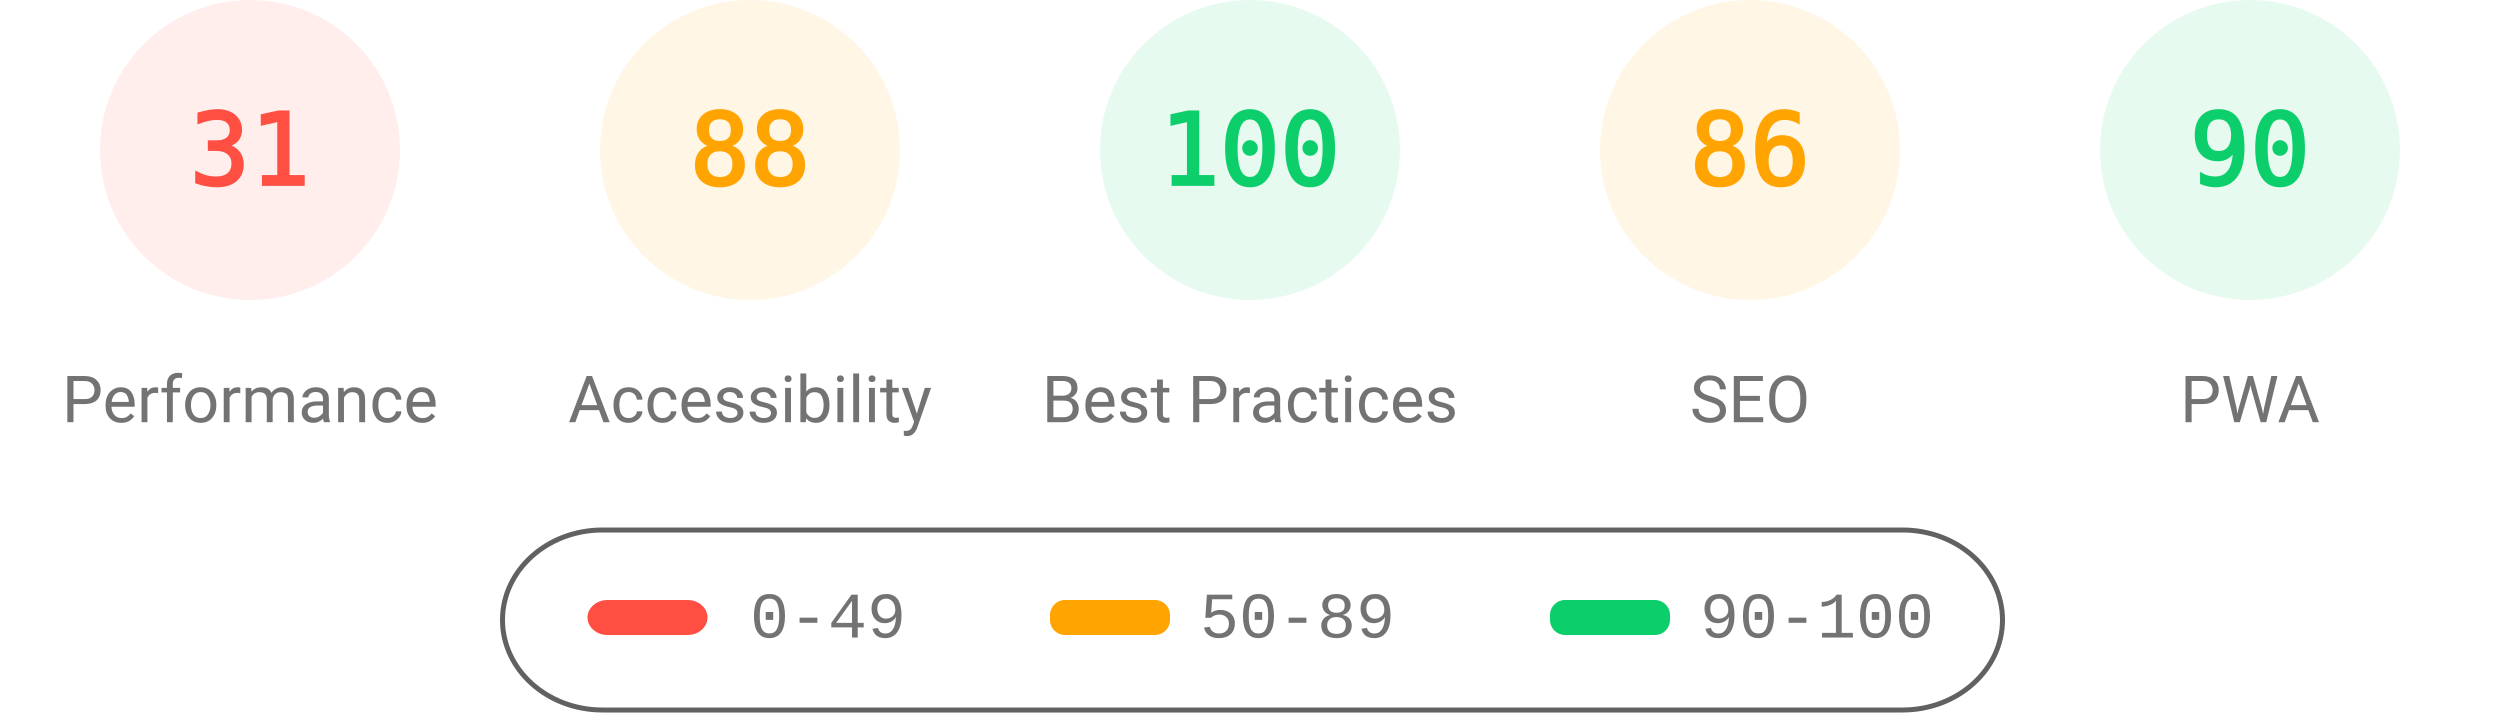
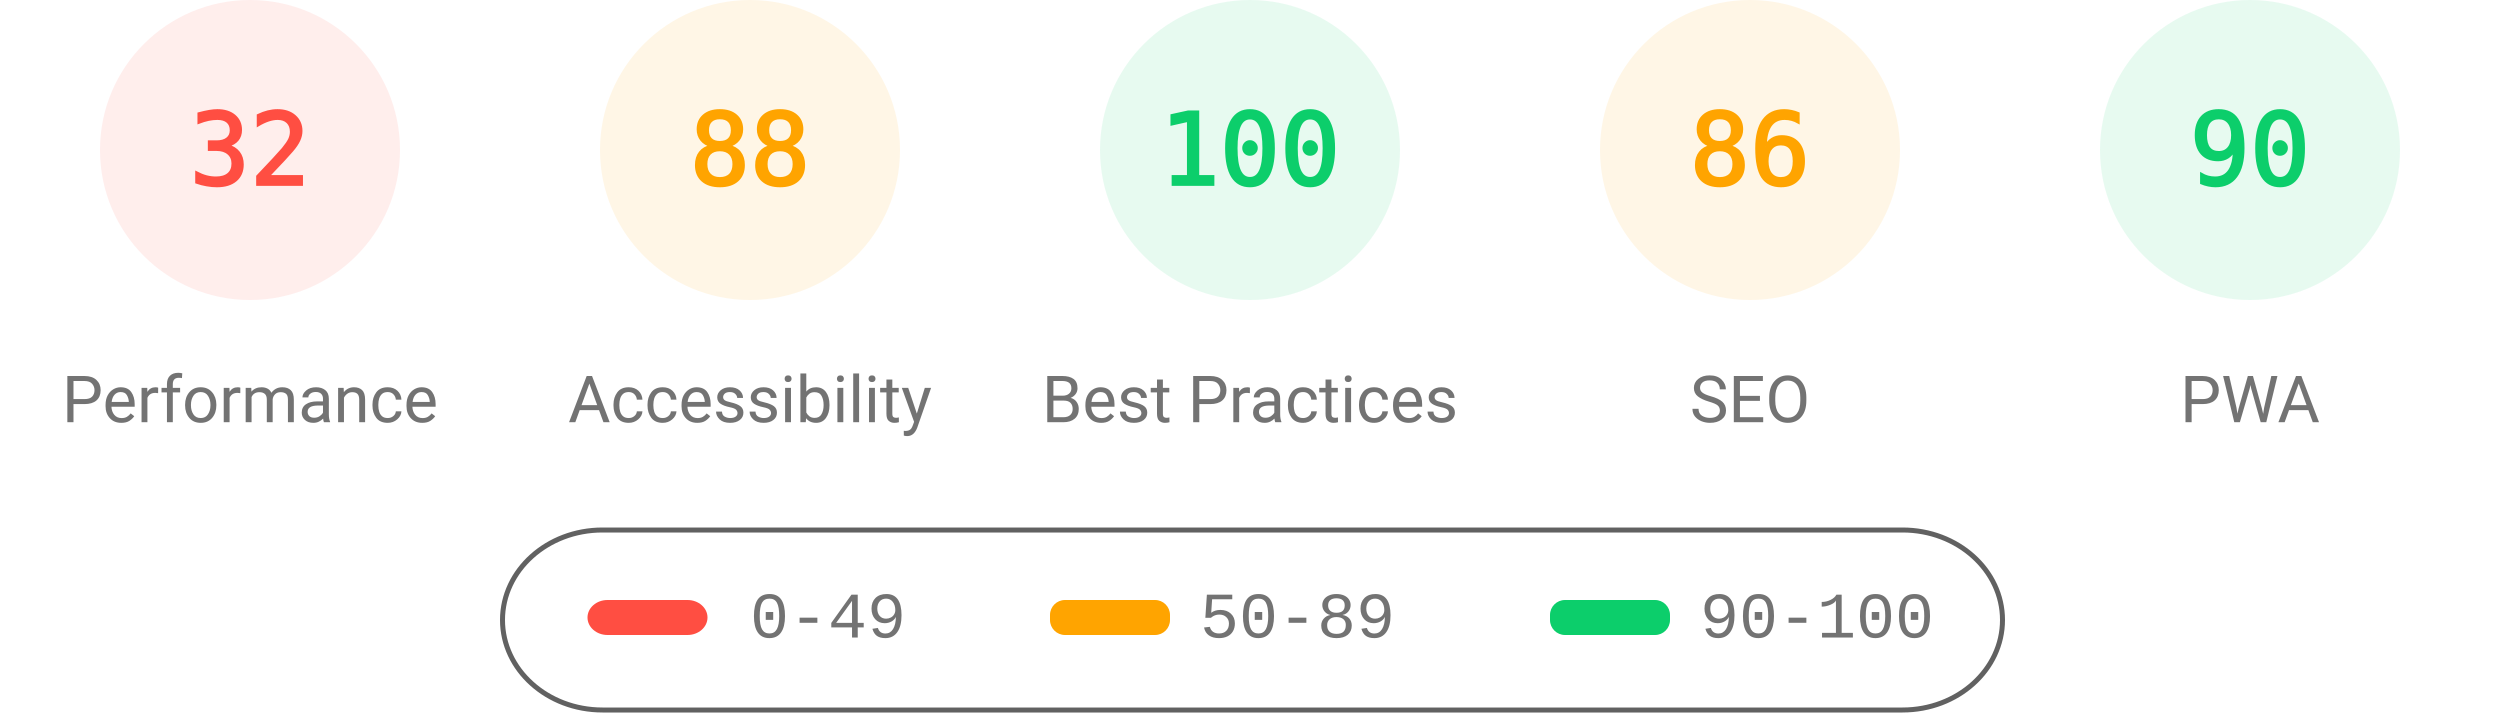
<svg xmlns="http://www.w3.org/2000/svg" fill="none" width="1000" height="285">
  <style>.gauge-base{opacity:.1}.gauge-arc{fill:none;animation-delay:250ms;stroke-linecap:round;transform:rotate(-90deg);transform-origin:100px 60px;animation:load-gauge 1s ease forwards}.guage-text{font-size:40px;font-family:monospace;text-align:center}.guage-red{color:#ff4e42;fill:#ff4e42;stroke:#ff4e42}.guage-orange{color:#ffa400;fill:#ffa400;stroke:#ffa400}.guage-green{color:#0cce6b;fill:#0cce6b;stroke:#0cce6b}.guage-undefined{color:#5c5c5c;fill:#5c5c5c;stroke:#5c5c5c}.guage-title{color:#737373;fill:#737373;stroke:none;font-size:26px;line-height:26px;font-family:Roboto,Halvetica,Arial,sans-serif}@keyframes load-gauge{from{stroke-dasharray:0 352.858}}</style>
  <svg class="guage-div guage-perf guage-red" viewBox="0 0 200 200" width="200" height="200">
    <circle class="gauge-base" r="56" cx="100" cy="60" stroke-width="8" />
-     <circle class="gauge-arc guage-arc-1" r="56" cx="100" cy="60" stroke-width="8" style="stroke-dasharray:109.076,351.858" />
-     <text class="guage-text" x="100" y="60" alignment-baseline="central" dominant-baseline="central" text-anchor="middle">31</text>
+     <circle class="gauge-arc guage-arc-1" r="56" cx="100" cy="60" stroke-width="8" style="stroke-dasharray:112.595,351.858" />
+     <text class="guage-text" x="100" y="60" alignment-baseline="central" dominant-baseline="central" text-anchor="middle">32</text>
    <text class="guage-title" x="100" y="160" alignment-baseline="central" dominant-baseline="central" text-anchor="middle">Performance</text>
  </svg>
  <svg class="guage-div guage-acc guage-orange" viewBox="0 0 200 200" width="200" height="200" x="200">
    <circle class="gauge-base" r="56" cx="100" cy="60" stroke-width="8" />
    <circle class="gauge-arc guage-arc-2" r="56" cx="100" cy="60" stroke-width="8" style="stroke-dasharray:309.635,351.858" />
    <text class="guage-text" x="100" y="60" alignment-baseline="central" dominant-baseline="central" text-anchor="middle">88</text>
    <text class="guage-title" x="100" y="160" alignment-baseline="central" dominant-baseline="central" text-anchor="middle">Accessibility</text>
  </svg>
  <svg class="guage-div guage-best guage-green" viewBox="0 0 200 200" width="200" height="200" x="400">
    <circle class="gauge-base" r="56" cx="100" cy="60" stroke-width="8" />
    <circle class="gauge-arc guage-arc-3" r="56" cx="100" cy="60" stroke-width="8" style="stroke-dasharray:351.858,351.858" />
    <text class="guage-text" x="100" y="60" alignment-baseline="central" dominant-baseline="central" text-anchor="middle">100</text>
    <text class="guage-title" x="100" y="160" alignment-baseline="central" dominant-baseline="central" text-anchor="middle">Best Practices</text>
  </svg>
  <svg class="guage-div guage-seo guage-orange" viewBox="0 0 200 200" width="200" height="200" x="600">
    <circle class="gauge-base" r="56" cx="100" cy="60" stroke-width="8" />
    <circle class="gauge-arc guage-arc-4" r="56" cx="100" cy="60" stroke-width="8" style="stroke-dasharray:302.598,351.858" />
    <text class="guage-text" x="100" y="60" alignment-baseline="central" dominant-baseline="central" text-anchor="middle">86</text>
    <text class="guage-title" x="100" y="160" alignment-baseline="central" dominant-baseline="central" text-anchor="middle">SEO</text>
  </svg>
  <svg class="guage-div guage-pwa guage-green" viewBox="0 0 200 200" width="200" height="200" x="800">
    <circle class="gauge-base" r="56" cx="100" cy="60" stroke-width="8" />
    <circle class="gauge-arc guage-arc-4" r="56" cx="100" cy="60" stroke-width="8" style="stroke-dasharray:316.672,351.858" />
    <text class="guage-text" x="100" y="60" alignment-baseline="central" dominant-baseline="central" text-anchor="middle">90</text>
    <text class="guage-title" x="100" y="160" alignment-baseline="central" dominant-baseline="central" text-anchor="middle">PWA</text>
  </svg>
  <svg width="604" height="76" x="200" y="210">
    <path fill="none" id="canvas_background" d="M-1-1h604v80H-1z" />
    <rect fill-opacity="0" stroke="#616161" stroke-width="2" rx="40" id="svg_2" height="72" width="600" y="2" x="1" fill="#000" />
    <rect stroke="#000" rx="8" id="svg_3" height="14" width="48" y="30" x="35" stroke-opacity="null" stroke-width="0" fill="#ff4e42" />
    <rect stroke="#000" rx="6" id="svg_4" height="14" width="48" y="30" x="220" stroke-opacity="null" stroke-width="0" fill="#ffa400" />
    <rect stroke="#000" rx="6" id="svg_5" height="14" width="48" y="30" x="420" stroke-opacity="null" stroke-width="0" fill="#0cce6b" />
    <text xml:space="preserve" text-anchor="start" font-family="'Courier New', Courier, monospace" font-size="26" id="svg_6" y="45" x="100" stroke-opacity="null" stroke-width="0" stroke="#000" fill="#737373">0-49</text>
    <text xml:space="preserve" text-anchor="start" font-family="'Courier New', Courier, monospace" font-size="26" id="svg_7" y="45" x="280" stroke-opacity="null" stroke-width="0" stroke="#000" fill="#737373">50-89</text>
    <text xml:space="preserve" text-anchor="start" font-family="'Courier New', Courier, monospace" font-size="26" id="svg_8" y="45" x="480" stroke-opacity="null" stroke-width="0" stroke="#000" fill="#737373">90-100</text>
  </svg>
</svg>
